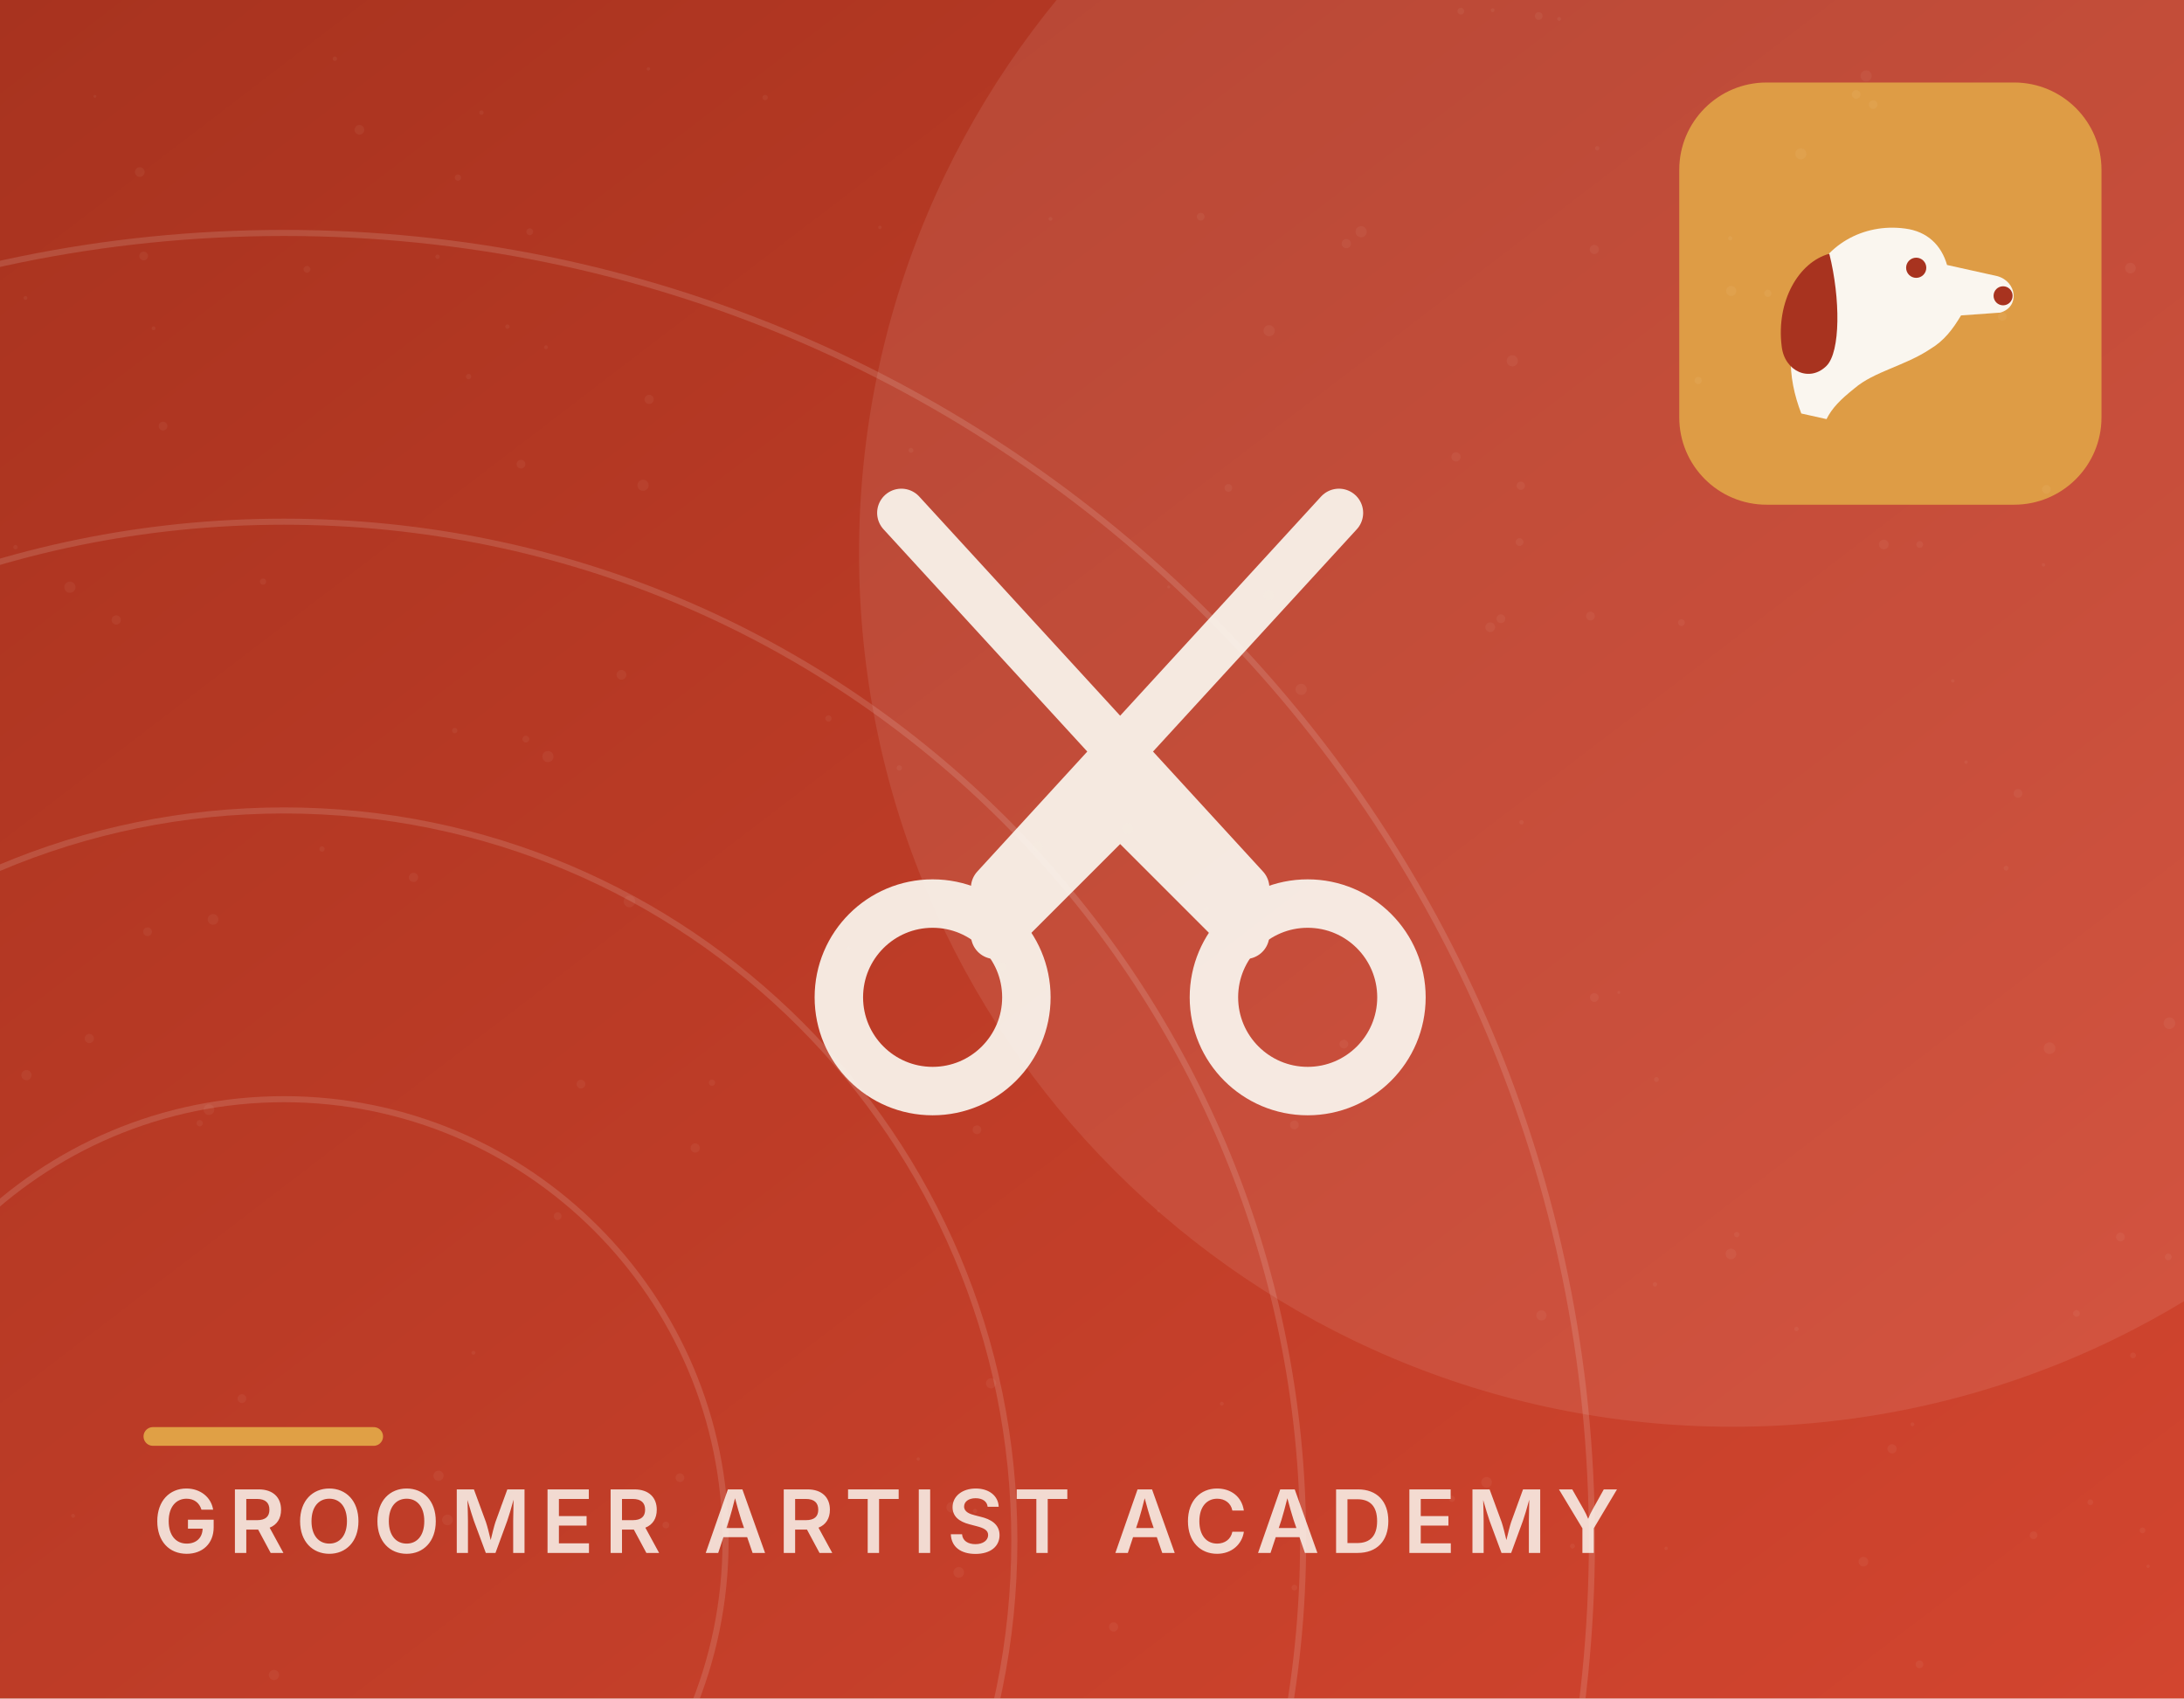
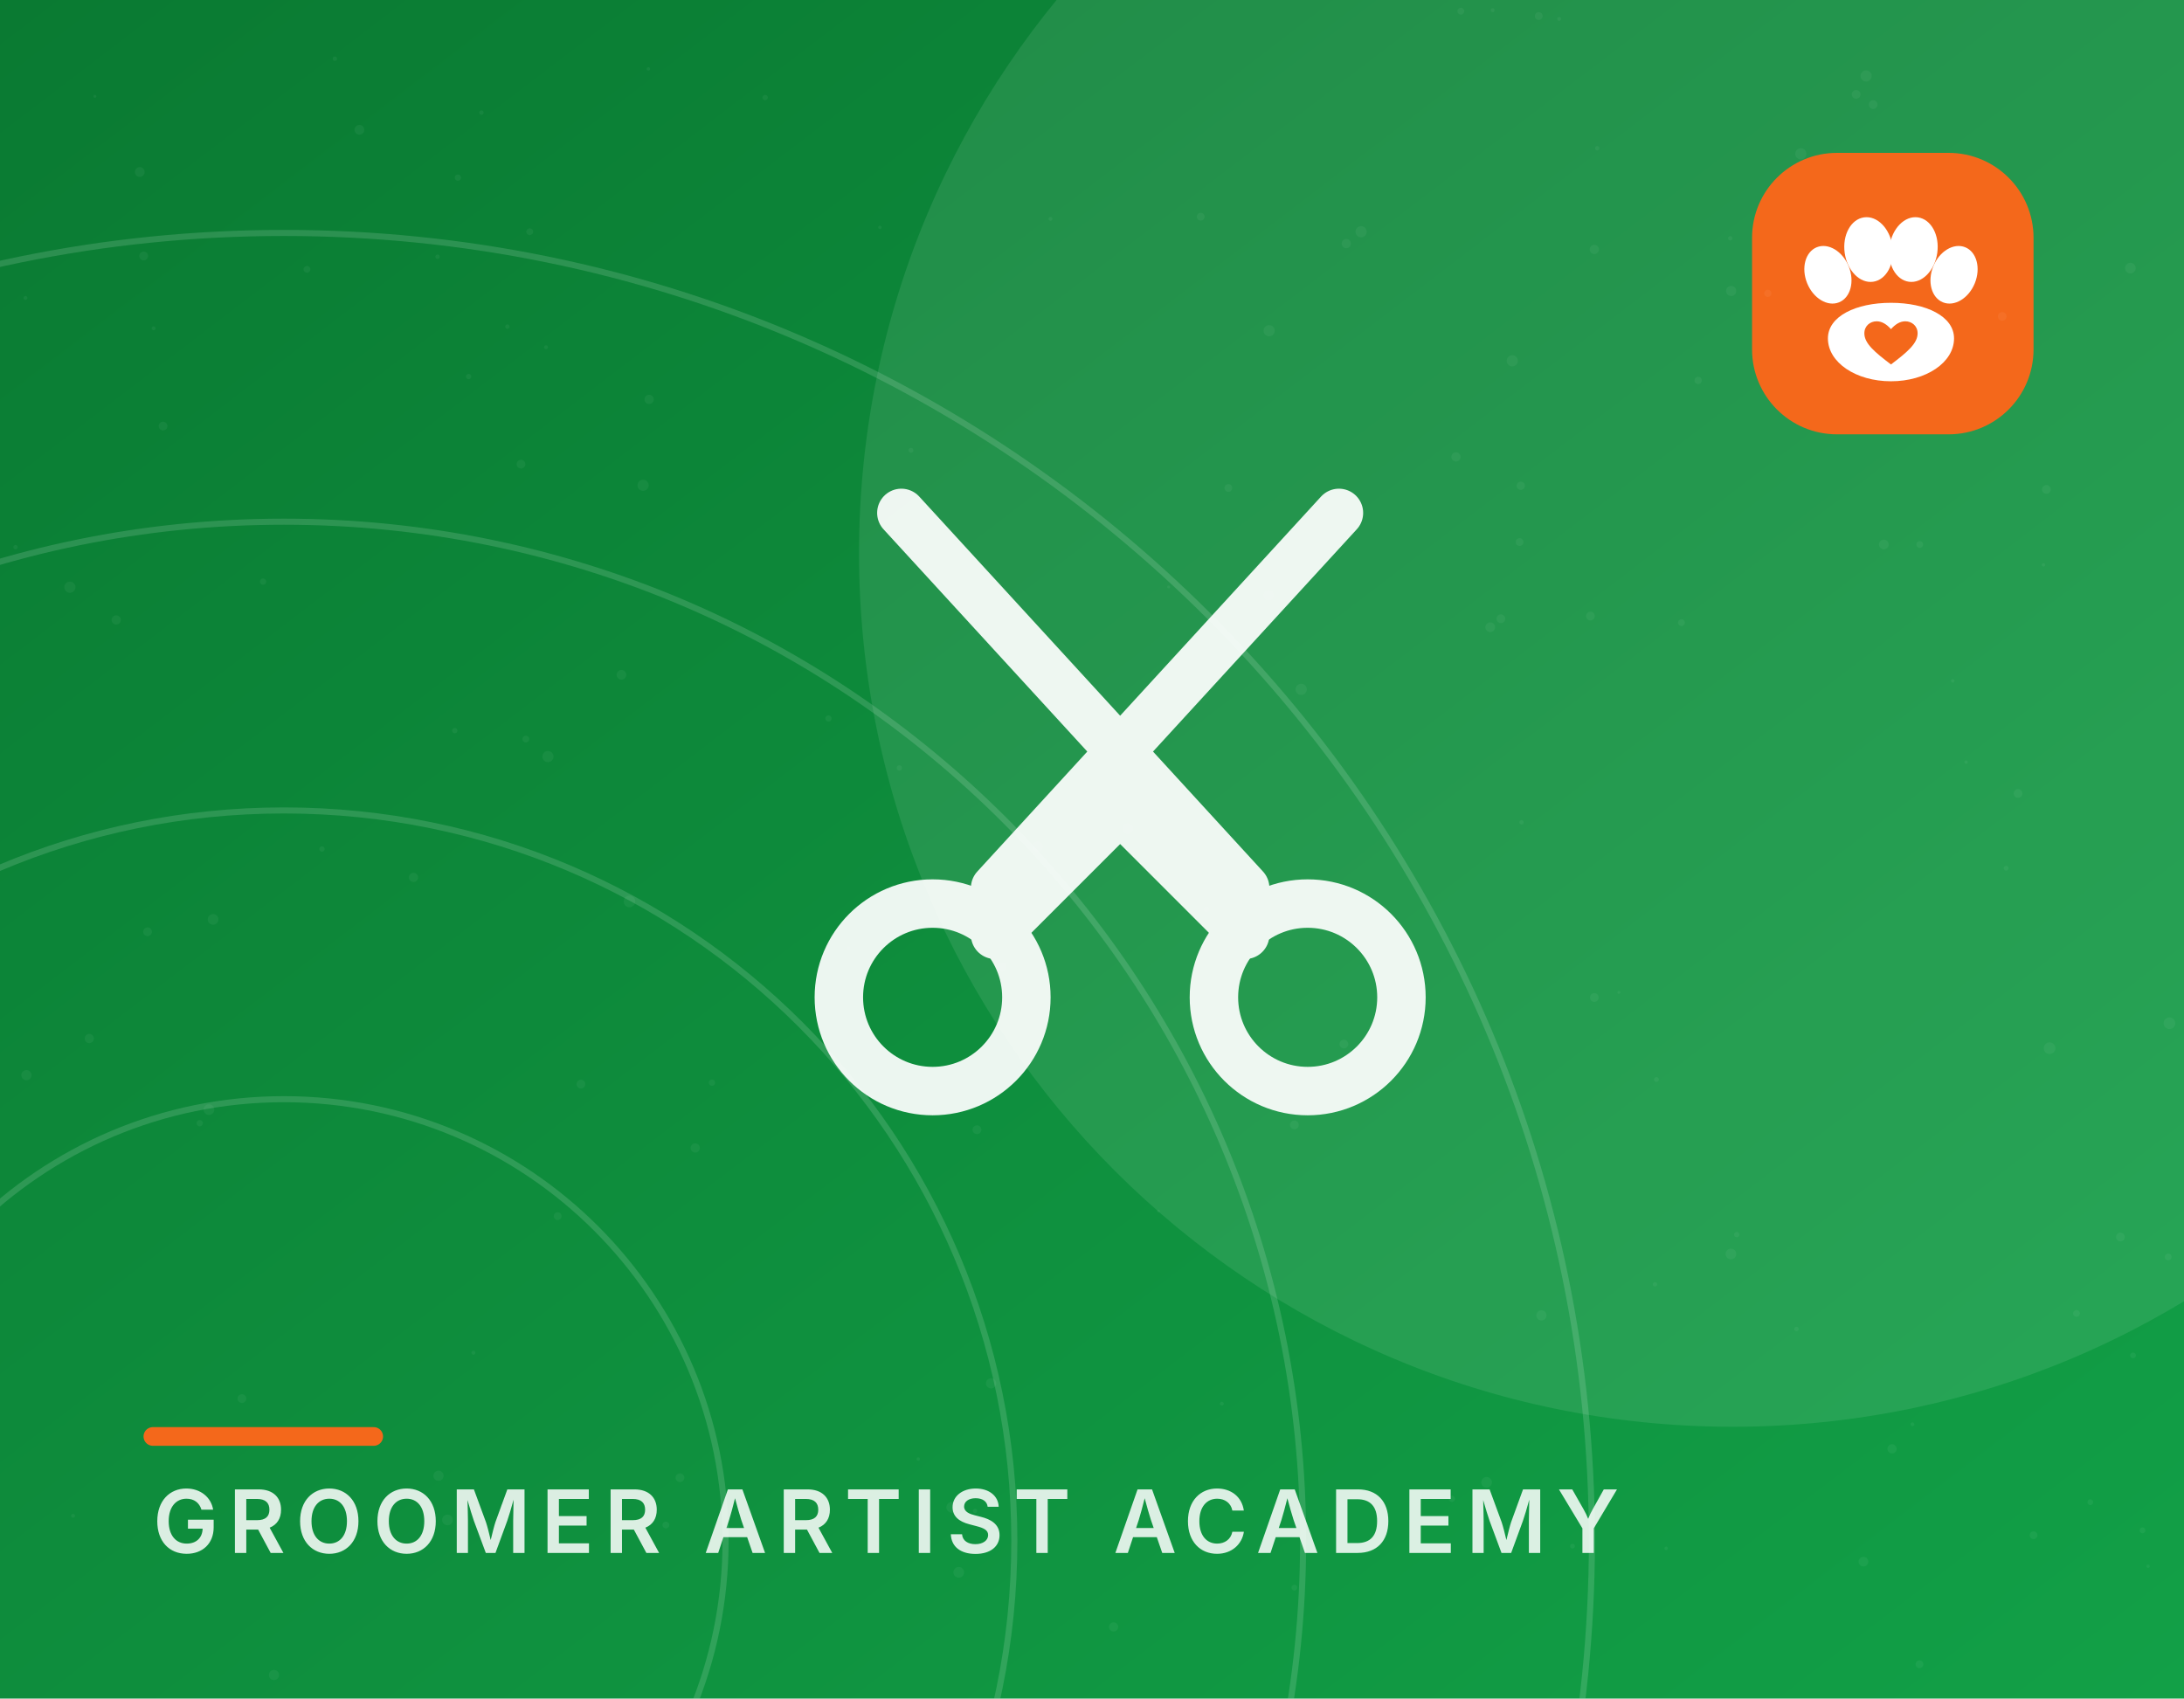
<svg xmlns="http://www.w3.org/2000/svg" viewBox="0 0 900 700" width="900" height="700" role="img" aria-label="Groomer Artist Academy">
  <defs>
    <linearGradient id="bg-academy" x1="0" y1="0" x2="1" y2="1">
-       <stop offset="0" stop-color="#A8331F" />
-       <stop offset="1" stop-color="#D2452F" />
+       <stop offset="0" stop-color="#0A7A32" />
+       <stop offset="1" stop-color="#12A047" />
    </linearGradient>
    <clipPath id="clip-academy">
      <rect width="900" height="700" />
    </clipPath>
  </defs>
  <g clip-path="url(#clip-academy)">
    <rect width="900" height="700" fill="url(#bg-academy)" />
-     <circle cx="117" cy="635" r="182" fill="none" stroke="#FAF6EF" stroke-width="2.5" opacity=".14" />
-     <circle cx="117" cy="635" r="301" fill="none" stroke="#FAF6EF" stroke-width="2.5" opacity=".14" />
-     <circle cx="117" cy="635" r="420" fill="none" stroke="#FAF6EF" stroke-width="2.5" opacity=".14" />
-     <circle cx="117" cy="635" r="539" fill="none" stroke="#FAF6EF" stroke-width="2.5" opacity=".14" />
-     <circle cx="714" cy="228" r="360" fill="#FAF6EF" opacity=".09" />
+     <circle cx="117" cy="635" r="182" fill="none" stroke="#FFFFFF" stroke-width="2.5" opacity=".14" />
+     <circle cx="117" cy="635" r="301" fill="none" stroke="#FFFFFF" stroke-width="2.5" opacity=".14" />
+     <circle cx="117" cy="635" r="420" fill="none" stroke="#FFFFFF" stroke-width="2.5" opacity=".14" />
+     <circle cx="117" cy="635" r="539" fill="none" stroke="#FFFFFF" stroke-width="2.5" opacity=".14" />
+     <circle cx="714" cy="228" r="360" fill="#FFFFFF" opacity=".09" />
    <g transform="translate(300.6 166.3) scale(3.22)" opacity=".92">
-       <g fill="none" stroke="#FAF6EF" stroke-width="6.2" stroke-linecap="round" stroke-linejoin="round">
+       <g fill="none" stroke="#FFFFFF" stroke-width="6.2" stroke-linecap="round" stroke-linejoin="round">
        <path d="M22 14 L66 62" />
        <path d="M78 14 L34 62" />
        <circle cx="26" cy="76" r="12" />
        <circle cx="74" cy="76" r="12" />
        <path d="M34 68 L50 52 L66 68" />
      </g>
    </g>
-     <rect x="692" y="34" width="174" height="174" rx="36" fill="#E0A045" opacity=".95" />
-     <g transform="translate(721.5 63.0)">
-       <g transform="scale(1.155)">
-         <path d="M18 93 C13 80 12 66 21 47 C26 33 40 25 55 27 C63 28 68 33 70 40 L88 44 C95 46 96 55 89 57 L75 58 C72 63 69 67 64 70 C55 76 44 78 37 84 C32 88 29 91 27 95 Z" fill="#FAF6EF" />
-         <path d="M28 36 C17 39 9 53 11 69 C12 78 21 82 27 76 C32 71 32 52 28 36 Z" fill="#A8331F" />
-         <circle cx="59" cy="41" r="3.6" fill="#A8331F" />
-         <circle cx="90" cy="51" r="3.4" fill="#A8331F" />
-       </g>
+     <rect x="722" y="63" width="116" height="116" rx="35" fill="#F4681B" />
+     <g transform="translate(721.5 63.0) scale(1.155)">
+       <path d="M50 81.5 C37.5 81.5 27.5 74.8 27.5 66.2 C27.5 58.3 37.5 53.5 50 53.5 C62.5 53.5 72.5 58.3 72.5 66.2 C72.5 74.8 62.5 81.5 50 81.5 Z" fill="#FFFFFF" />
+       <ellipse cx="27.5" cy="43.5" rx="8.0" ry="10.6" fill="#FFFFFF" transform="rotate(-22 27.5 43.5)" />
+       <ellipse cx="42.0" cy="34.5" rx="8.6" ry="11.6" fill="#FFFFFF" transform="rotate(-8 42.0 34.5)" />
+       <ellipse cx="58.0" cy="34.5" rx="8.6" ry="11.6" fill="#FFFFFF" transform="rotate(8 58.0 34.5)" />
+       <ellipse cx="72.5" cy="43.5" rx="8.0" ry="10.6" fill="#FFFFFF" transform="rotate(22 72.5 43.5)" />
+       <path d="M50 75.5 C44.2 71.1 40.5 68.0 40.5 64.4 C40.5 61.7 42.6 60.1 44.9 60.1 C46.8 60.1 48.5 61.2 50 62.9 C51.5 61.2 53.2 60.1 55.1 60.1 C57.4 60.1 59.5 61.7 59.5 64.4 C59.5 68.0 55.8 71.1 50 75.5 Z" fill="#F4681B" />
    </g>
-     <path d="M63 592 h91" stroke="#E0A045" stroke-width="7.7" stroke-linecap="round" />
-     <text x="63" y="640" fill="#FAF6EF" opacity=".85" font-family="Inter, Helvetica Neue, Arial, sans-serif" font-size="36" font-weight="600" letter-spacing="4.2">GROOMER ARTIST ACADEMY</text>
-     <g fill="#FAF6EF" opacity="0.05">
+     <path d="M63 592 h91" stroke="#F4681B" stroke-width="7.7" stroke-linecap="round" />
+     <text x="63" y="640" fill="#FFFFFF" opacity=".85" font-family="Inter, Helvetica Neue, Arial, sans-serif" font-size="36" font-weight="600" letter-spacing="4.2">GROOMER ARTIST ACADEMY</text>
+     <g fill="#FFFFFF" opacity="0.05">
      <circle cx="523.0" cy="136.3" r="2.3" />
      <circle cx="831.6" cy="327.0" r="1.8" />
      <circle cx="193.1" cy="155.2" r="1.1" />
      <circle cx="623.2" cy="148.7" r="2.3" />
      <circle cx="63.3" cy="135.3" r="0.8" />
      <circle cx="692.9" cy="256.6" r="1.4" />
      <circle cx="293.4" cy="446.2" r="1.3" />
      <circle cx="187.4" cy="301.1" r="1.1" />
      <circle cx="99.7" cy="576.4" r="1.8" />
      <circle cx="598.3" cy="617.7" r="1.3" />
      <circle cx="341.4" cy="296.1" r="1.3" />
      <circle cx="602.0" cy="4.6" r="1.4" />
      <circle cx="481.6" cy="241.9" r="0.6" />
      <circle cx="634.1" cy="6.6" r="1.6" />
      <circle cx="138.0" cy="24.2" r="0.9" />
      <circle cx="59.2" cy="105.5" r="1.8" />
      <circle cx="655.4" cy="253.9" r="1.8" />
      <circle cx="427.6" cy="348.9" r="2.2" />
      <circle cx="280.2" cy="609.0" r="1.8" />
      <circle cx="615.1" cy="4.2" r="0.8" />
      <circle cx="28.8" cy="242.0" r="2.3" />
      <circle cx="788.1" cy="587.0" r="0.8" />
      <circle cx="635.2" cy="542.1" r="2.1" />
      <circle cx="713.0" cy="98.2" r="0.9" />
      <circle cx="713.3" cy="516.8" r="2.2" />
      <circle cx="401.8" cy="622.7" r="0.9" />
      <circle cx="861.4" cy="619.1" r="1.2" />
      <circle cx="60.8" cy="384.0" r="1.8" />
      <circle cx="315.3" cy="40.2" r="1.1" />
      <circle cx="742.1" cy="63.4" r="2.3" />
      <circle cx="225.0" cy="143.1" r="0.8" />
      <circle cx="882.9" cy="630.7" r="1.2" />
      <circle cx="86.1" cy="457.3" r="2.2" />
      <circle cx="10.9" cy="443.1" r="2.1" />
      <circle cx="412.9" cy="398.6" r="2.0" />
      <circle cx="214.7" cy="191.3" r="1.8" />
      <circle cx="497.1" cy="374.7" r="1.2" />
      <circle cx="843.3" cy="201.7" r="1.8" />
      <circle cx="804.7" cy="280.6" r="0.7" />
      <circle cx="198.4" cy="46.4" r="0.9" />
      <circle cx="108.4" cy="239.7" r="1.3" />
      <circle cx="402.6" cy="465.6" r="1.8" />
      <circle cx="618.5" cy="255.0" r="1.8" />
      <circle cx="494.8" cy="89.3" r="1.6" />
      <circle cx="286.5" cy="473.1" r="1.9" />
      <circle cx="216.7" cy="304.6" r="1.4" />
      <circle cx="267.2" cy="28.4" r="0.7" />
      <circle cx="893.5" cy="518.0" r="1.4" />
      <circle cx="600.0" cy="188.3" r="1.9" />
      <circle cx="855.7" cy="541.3" r="1.4" />
      <circle cx="885.2" cy="645.5" r="0.7" />
      <circle cx="370.6" cy="316.5" r="1.1" />
      <circle cx="554.8" cy="100.4" r="1.9" />
      <circle cx="771.9" cy="43.1" r="1.8" />
      <circle cx="239.4" cy="446.8" r="1.8" />
      <circle cx="879.0" cy="558.6" r="1.2" />
      <circle cx="657.0" cy="102.8" r="1.9" />
      <circle cx="375.4" cy="185.6" r="1.0" />
      <circle cx="195.1" cy="557.5" r="0.8" />
      <circle cx="209.1" cy="134.6" r="0.9" />
      <circle cx="657.0" cy="411.1" r="1.8" />
      <circle cx="810.2" cy="314.1" r="0.7" />
      <circle cx="170.4" cy="361.6" r="1.9" />
      <circle cx="826.7" cy="357.8" r="1.0" />
      <circle cx="533.4" cy="654.3" r="1.2" />
      <circle cx="838.0" cy="632.7" r="1.6" />
      <circle cx="432.9" cy="90.2" r="0.8" />
      <circle cx="36.8" cy="428.0" r="1.9" />
      <circle cx="894.0" cy="421.7" r="2.4" />
      <circle cx="362.6" cy="93.7" r="0.7" />
      <circle cx="259.4" cy="371.5" r="2.4" />
      <circle cx="267.5" cy="164.6" r="1.9" />
      <circle cx="349.6" cy="390.9" r="0.9" />
      <circle cx="767.9" cy="643.6" r="2.0" />
      <circle cx="842.1" cy="232.8" r="0.7" />
      <circle cx="274.4" cy="628.5" r="1.4" />
      <circle cx="180.3" cy="105.8" r="0.9" />
      <circle cx="395.1" cy="648.0" r="2.2" />
      <circle cx="682.0" cy="529.3" r="0.9" />
      <circle cx="699.8" cy="156.8" r="1.5" />
      <circle cx="30.1" cy="624.7" r="0.8" />
      <circle cx="533.4" cy="463.6" r="1.8" />
      <circle cx="614.1" cy="258.5" r="2.0" />
      <circle cx="844.6" cy="432.0" r="2.4" />
      <circle cx="764.9" cy="38.9" r="1.8" />
      <circle cx="82.3" cy="462.9" r="1.3" />
      <circle cx="769.0" cy="31.3" r="2.3" />
      <circle cx="39.1" cy="39.7" r="0.6" />
      <circle cx="112.9" cy="690.3" r="2.1" />
      <circle cx="825.1" cy="130.4" r="1.8" />
      <circle cx="715.7" cy="508.8" r="1.1" />
      <circle cx="873.8" cy="509.8" r="1.8" />
      <circle cx="256.1" cy="278.1" r="2.0" />
      <circle cx="464.7" cy="341.5" r="2.3" />
      <circle cx="378.4" cy="601.3" r="0.7" />
      <circle cx="477.4" cy="499.1" r="0.6" />
      <circle cx="626.7" cy="200.2" r="1.7" />
      <circle cx="560.9" cy="95.5" r="2.3" />
      <circle cx="218.3" cy="95.5" r="1.4" />
      <circle cx="57.6" cy="70.9" r="2.0" />
      <circle cx="87.8" cy="378.9" r="2.2" />
      <circle cx="408.4" cy="570.1" r="2.1" />
      <circle cx="148.1" cy="53.5" r="2.0" />
      <circle cx="779.7" cy="597.1" r="1.9" />
      <circle cx="458.9" cy="670.5" r="1.9" />
      <circle cx="686.6" cy="638.1" r="0.7" />
      <circle cx="667.1" cy="409.0" r="0.6" />
      <circle cx="229.8" cy="501.2" r="1.6" />
      <circle cx="506.2" cy="201.1" r="1.6" />
      <circle cx="791.0" cy="685.9" r="1.6" />
      <circle cx="658.2" cy="61.1" r="0.9" />
      <circle cx="503.5" cy="578.5" r="0.8" />
      <circle cx="132.7" cy="349.9" r="1.1" />
      <circle cx="126.5" cy="111.0" r="1.4" />
      <circle cx="713.4" cy="119.9" r="2.1" />
      <circle cx="67.2" cy="175.6" r="1.8" />
      <circle cx="6.4" cy="225.5" r="0.9" />
      <circle cx="207.3" cy="620.7" r="0.9" />
      <circle cx="648.0" cy="637.2" r="1.0" />
      <circle cx="776.3" cy="224.4" r="2.0" />
      <circle cx="522.8" cy="245.3" r="2.2" />
      <circle cx="626.2" cy="223.4" r="1.6" />
      <circle cx="265.0" cy="200.0" r="2.3" />
      <circle cx="877.9" cy="110.5" r="2.2" />
      <circle cx="642.5" cy="7.8" r="0.8" />
      <circle cx="392.2" cy="621.2" r="2.2" />
      <circle cx="225.8" cy="311.8" r="2.3" />
      <circle cx="188.7" cy="73.2" r="1.3" />
      <circle cx="612.6" cy="610.9" r="2.2" />
      <circle cx="10.5" cy="122.8" r="0.8" />
      <circle cx="536.2" cy="284.1" r="2.3" />
      <circle cx="553.8" cy="430.3" r="1.8" />
      <circle cx="184.4" cy="626.4" r="2.2" />
      <circle cx="740.3" cy="547.7" r="0.9" />
      <circle cx="47.9" cy="255.5" r="1.9" />
      <circle cx="180.7" cy="608.2" r="2.1" />
      <circle cx="627.0" cy="338.9" r="0.9" />
      <circle cx="728.5" cy="120.9" r="1.5" />
      <circle cx="682.6" cy="444.9" r="1.0" />
      <circle cx="791.1" cy="224.4" r="1.4" />
    </g>
  </g>
</svg>
